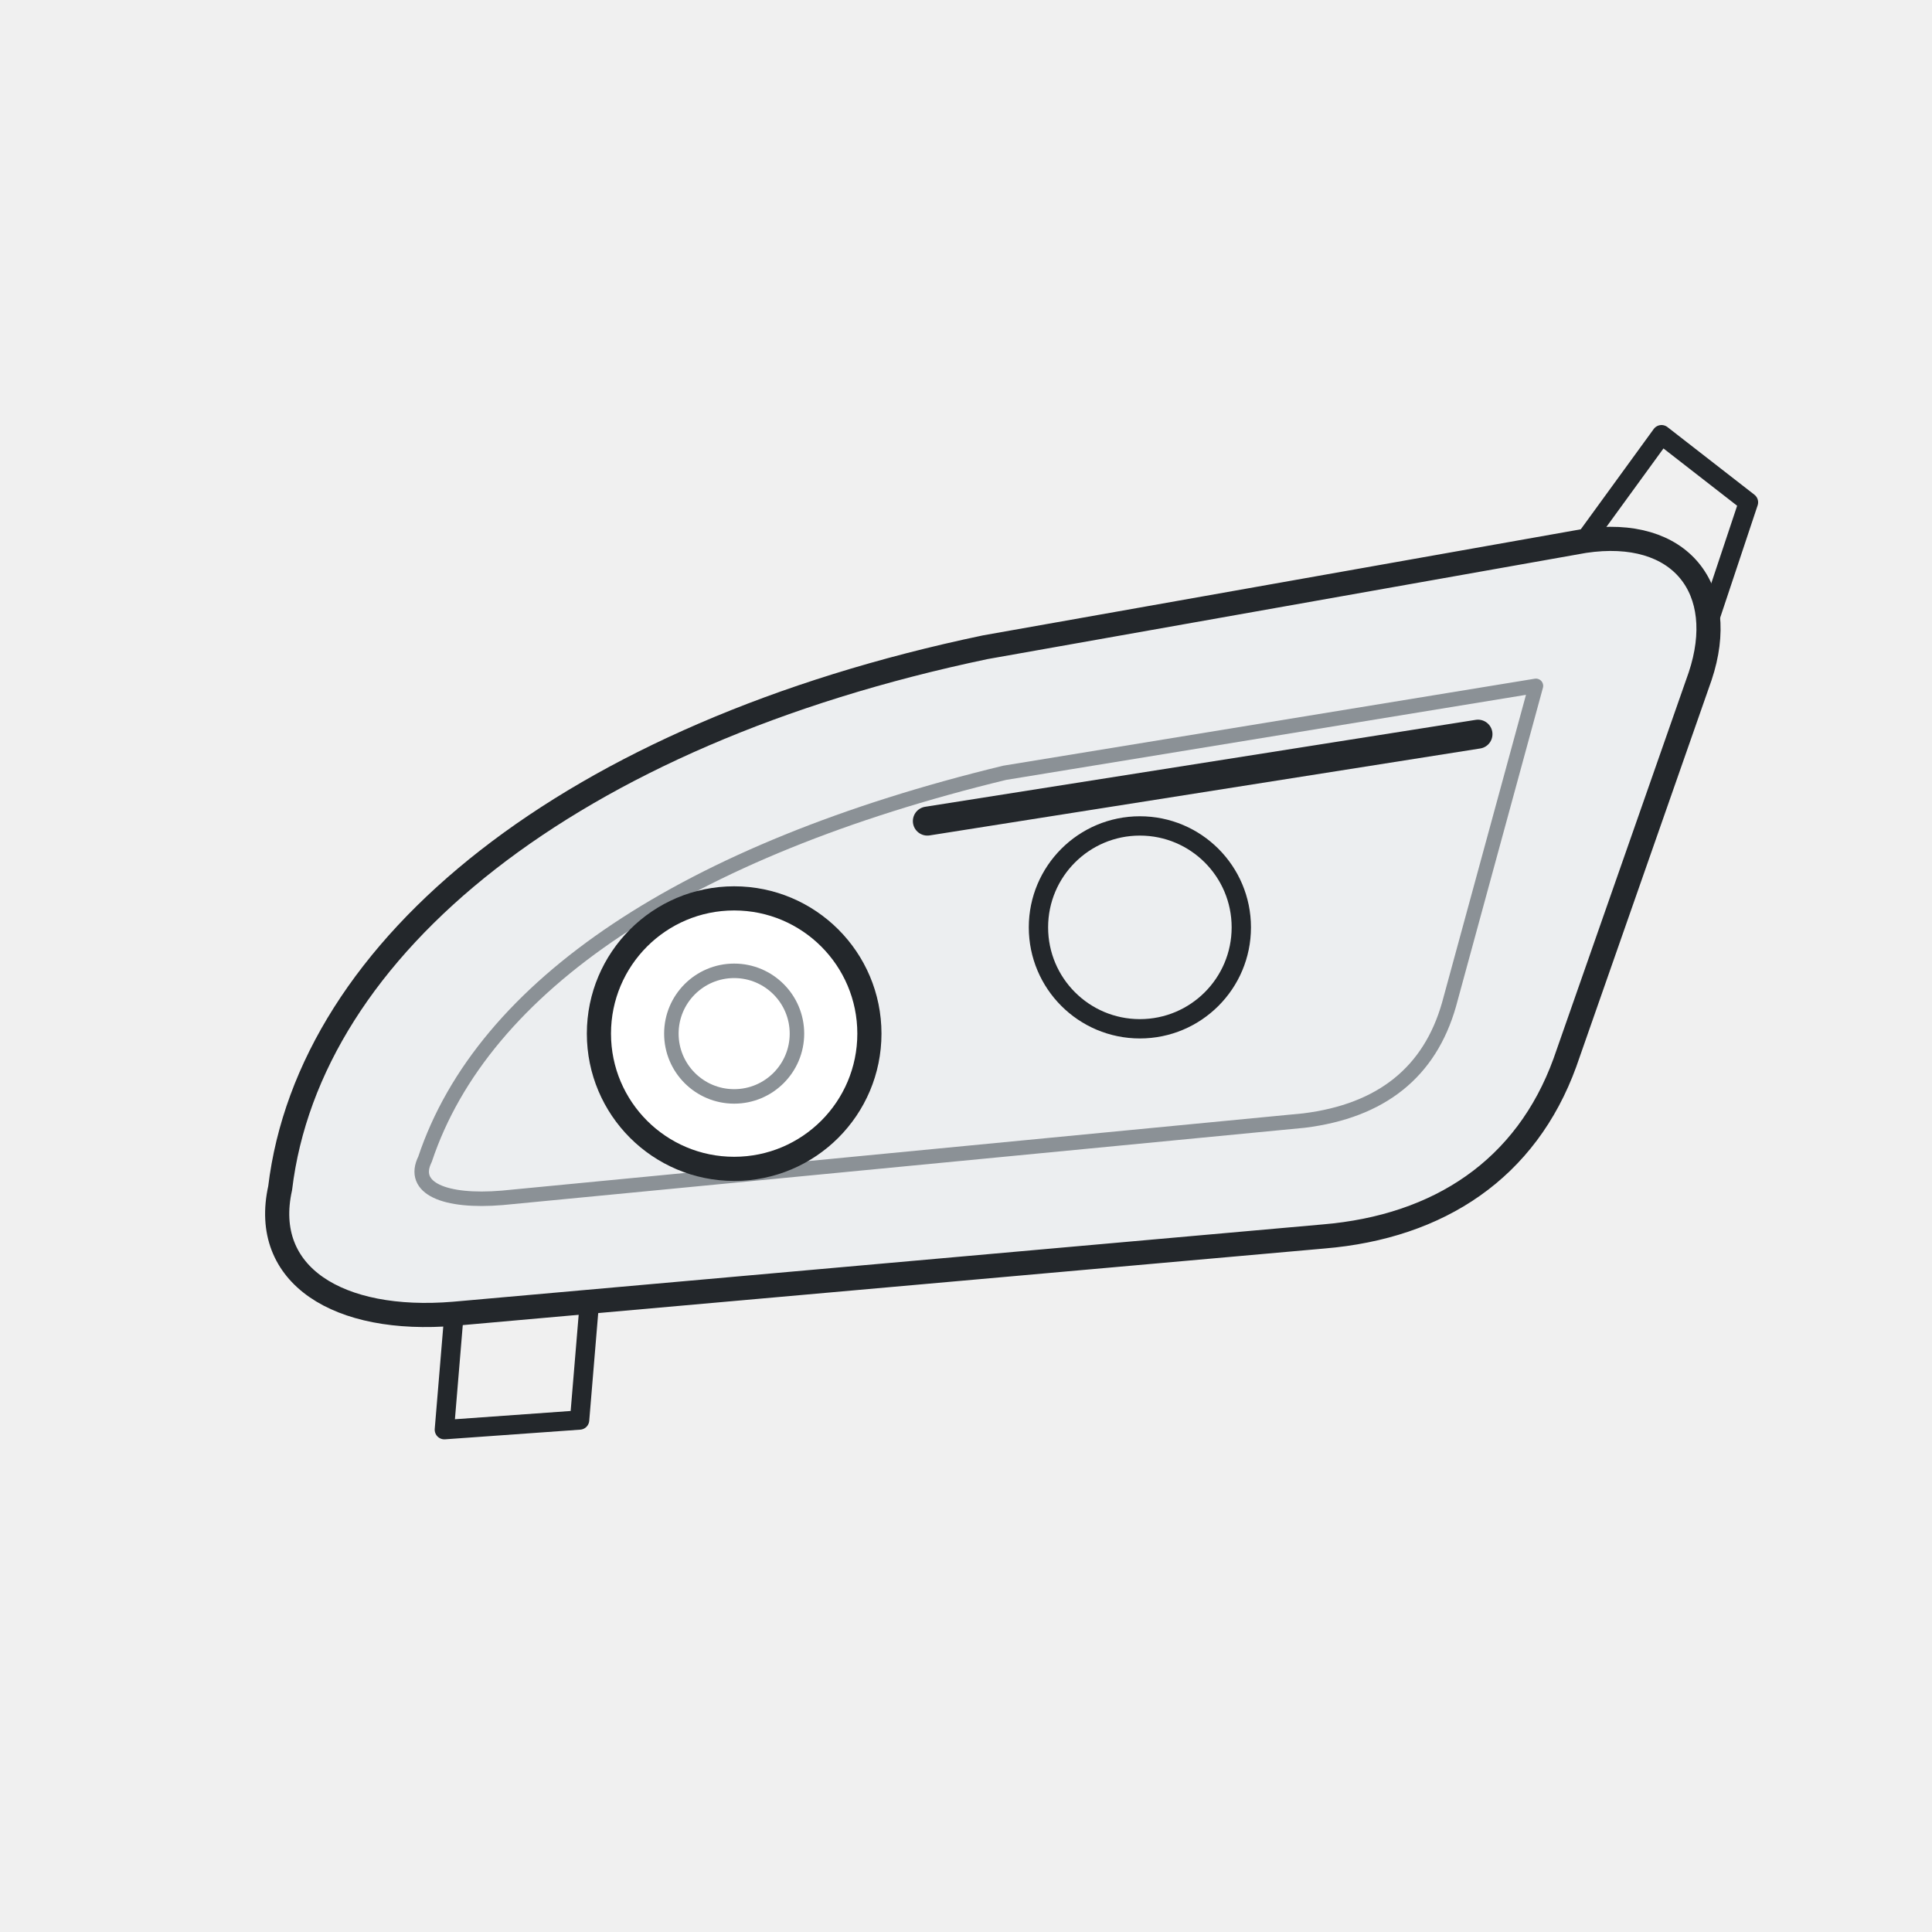
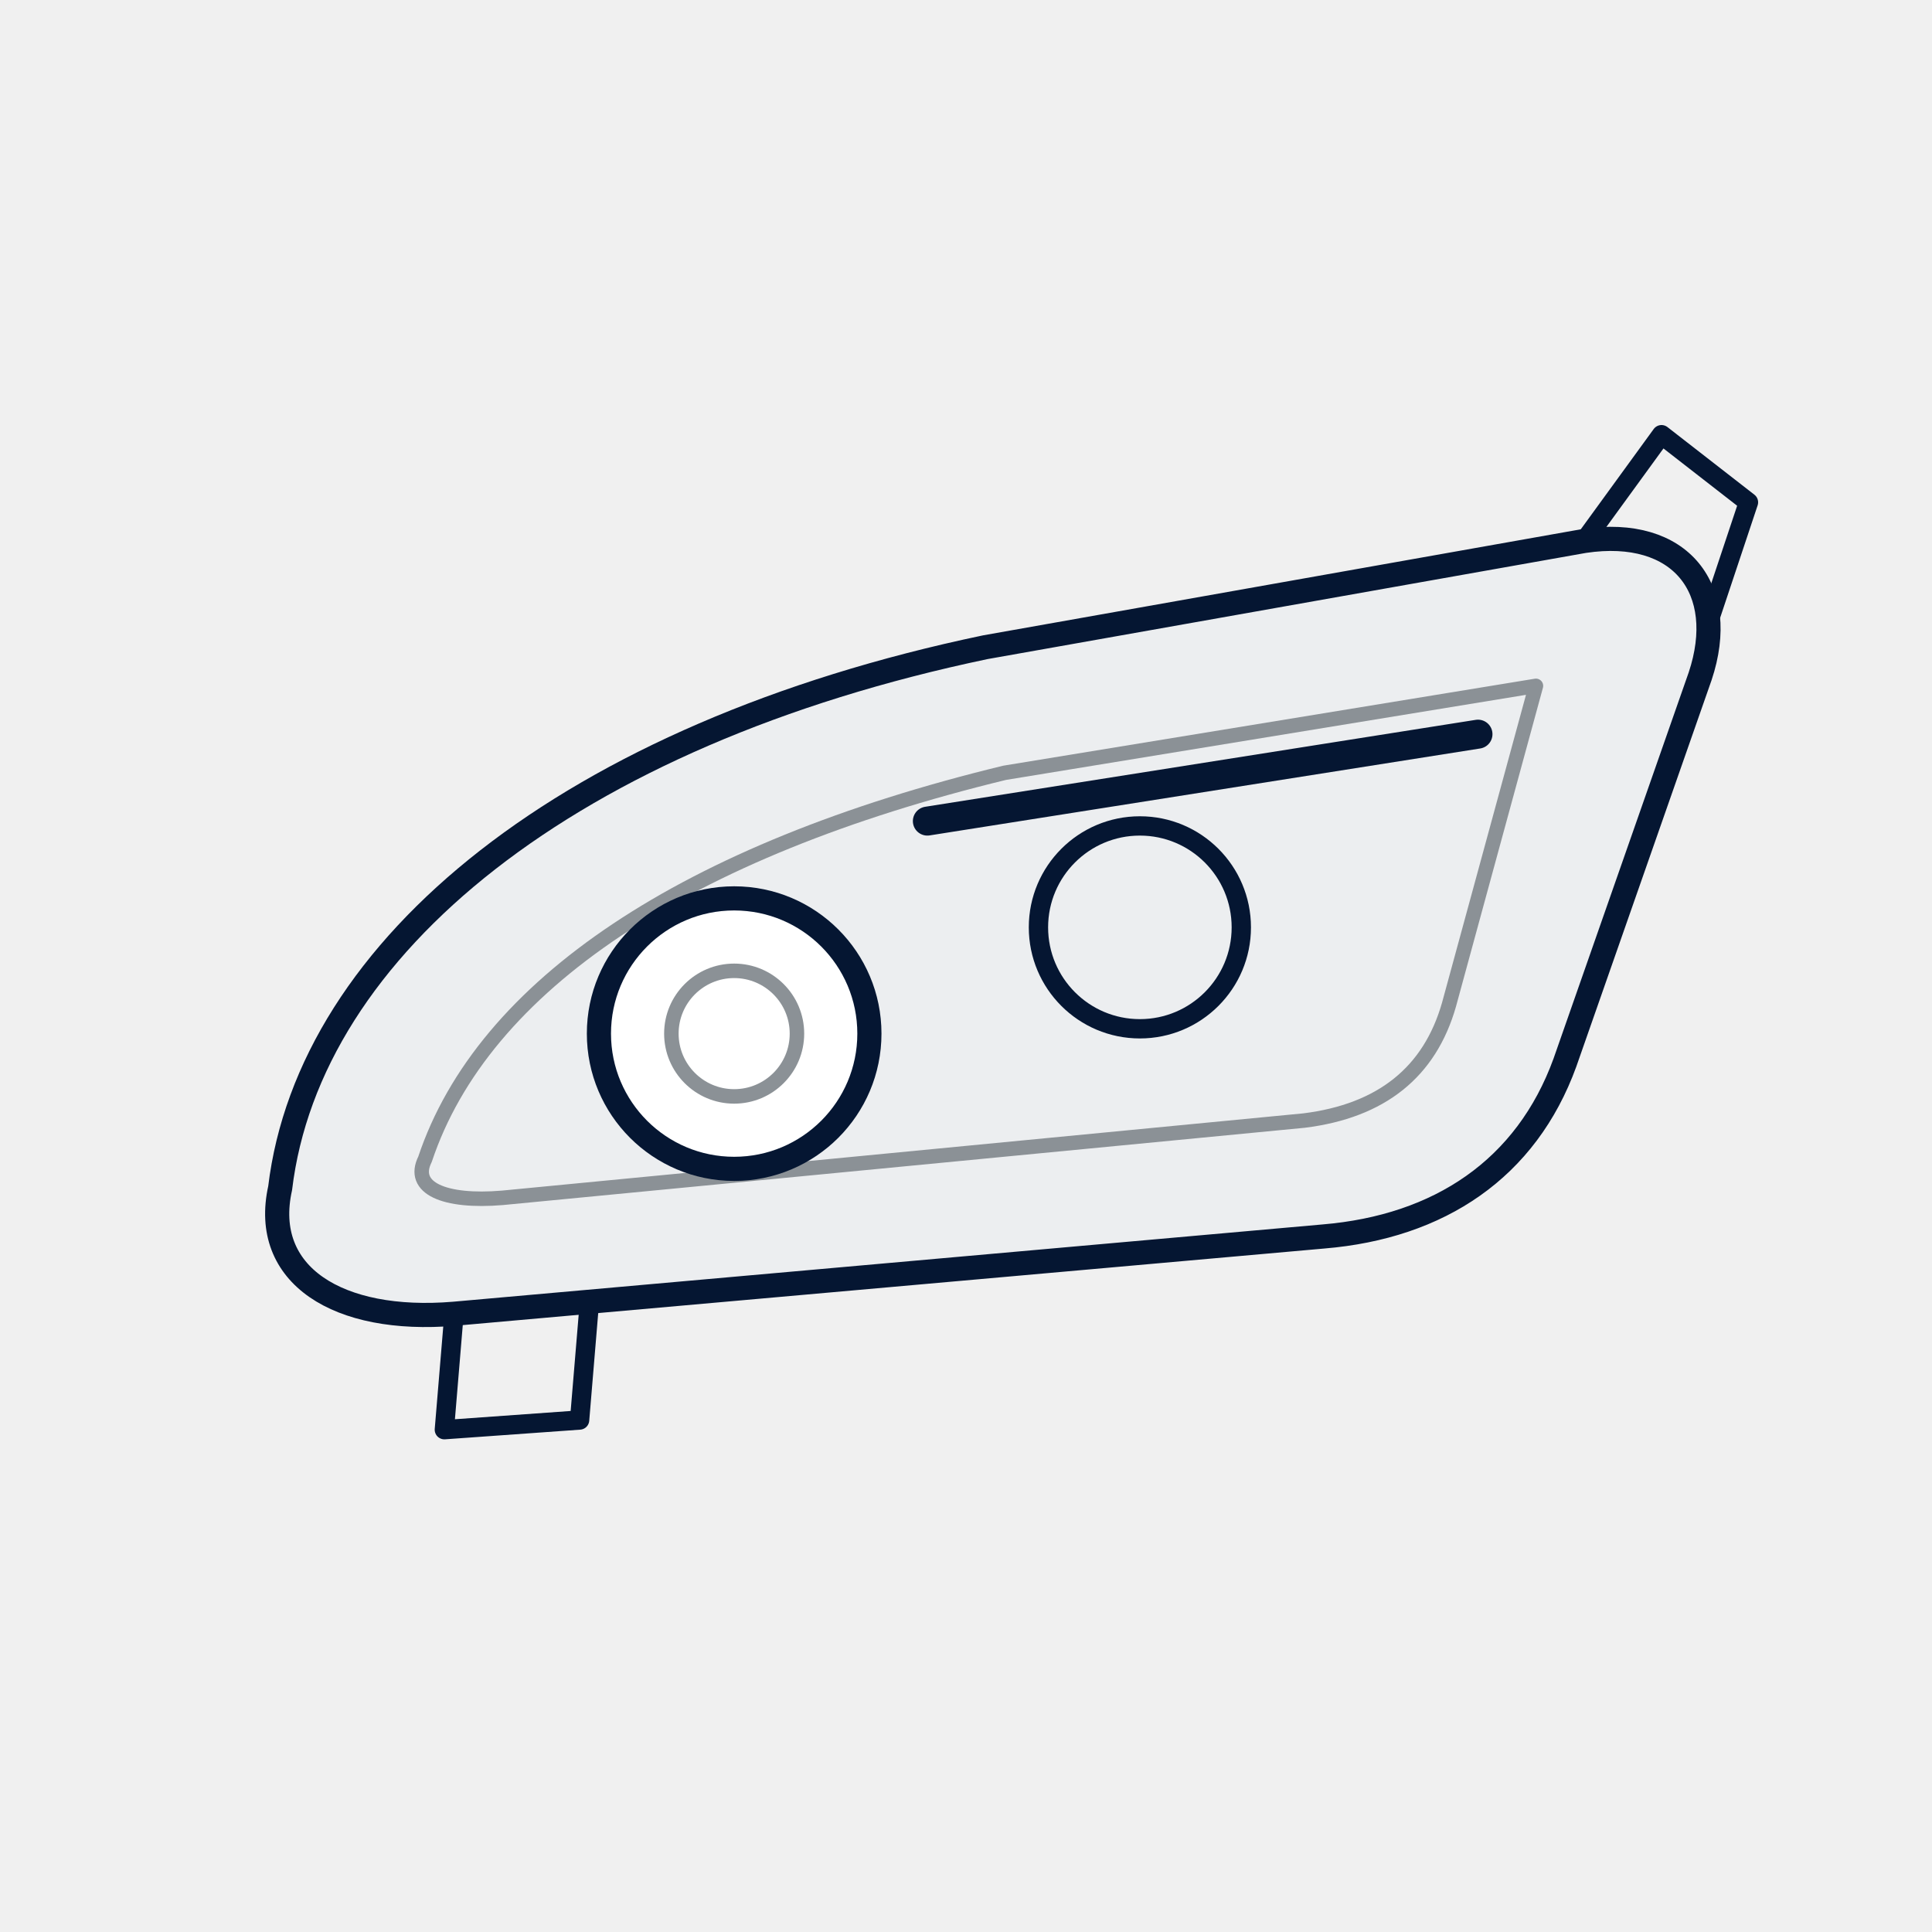
<svg xmlns="http://www.w3.org/2000/svg" viewBox="0 0 400 400" fill="none" stroke-linecap="round" stroke-linejoin="round">
-   <path d="M58 246 C 64 196 118 152 204 134 L 328 112 C 348 109 358 122 352 140 L 324 220 C 316 242 298 254 274 256 L 94 272 C 70 274 54 264 58 246 Z" fill="#ECEEF0" stroke="#23272B" stroke-width="5" />
+   <path d="M58 246 C 64 196 118 152 204 134 L 328 112 C 348 109 358 122 352 140 L 324 220 C 316 242 298 254 274 256 L 94 272 C 70 274 54 264 58 246 Z" fill="#ECEEF0" stroke="#051632" stroke-width="5" />
  <path d="M88 240 C 100 204 142 176 208 160 L 318 142 L 300 208 C 296 222 286 230 270 232 L 104 248 C 92 249 85 246 88 240 Z" fill="none" stroke="#8B9196" stroke-width="3" />
-   <circle cx="152" cy="214" r="28" fill="#FFFFFF" stroke="#23272B" stroke-width="5" />
+   <circle cx="152" cy="214" r="28" fill="#FFFFFF" stroke="#051632" stroke-width="5" />
  <circle cx="152" cy="214" r="13" fill="none" stroke="#8B9196" stroke-width="3" />
-   <circle cx="236" cy="192" r="21" fill="none" stroke="#23272B" stroke-width="4" />
-   <path d="M192 170 L 306 152" fill="none" stroke="#23272B" stroke-width="6" />
-   <path d="M94 272 L 92 296 L 120 294 L 122 270" fill="none" stroke="#23272B" stroke-width="4" />
-   <path d="M328 112 L 344 90 L 362 104 L 354 128" fill="none" stroke="#23272B" stroke-width="4" />
+   <circle cx="236" cy="192" r="21" fill="none" stroke="#051632" stroke-width="4" />
+   <path d="M192 170 L 306 152" fill="none" stroke="#051632" stroke-width="6" />
+   <path d="M94 272 L 92 296 L 120 294 L 122 270" fill="none" stroke="#051632" stroke-width="4" />
+   <path d="M328 112 L 344 90 L 362 104 L 354 128" fill="none" stroke="#051632" stroke-width="4" />
</svg>
